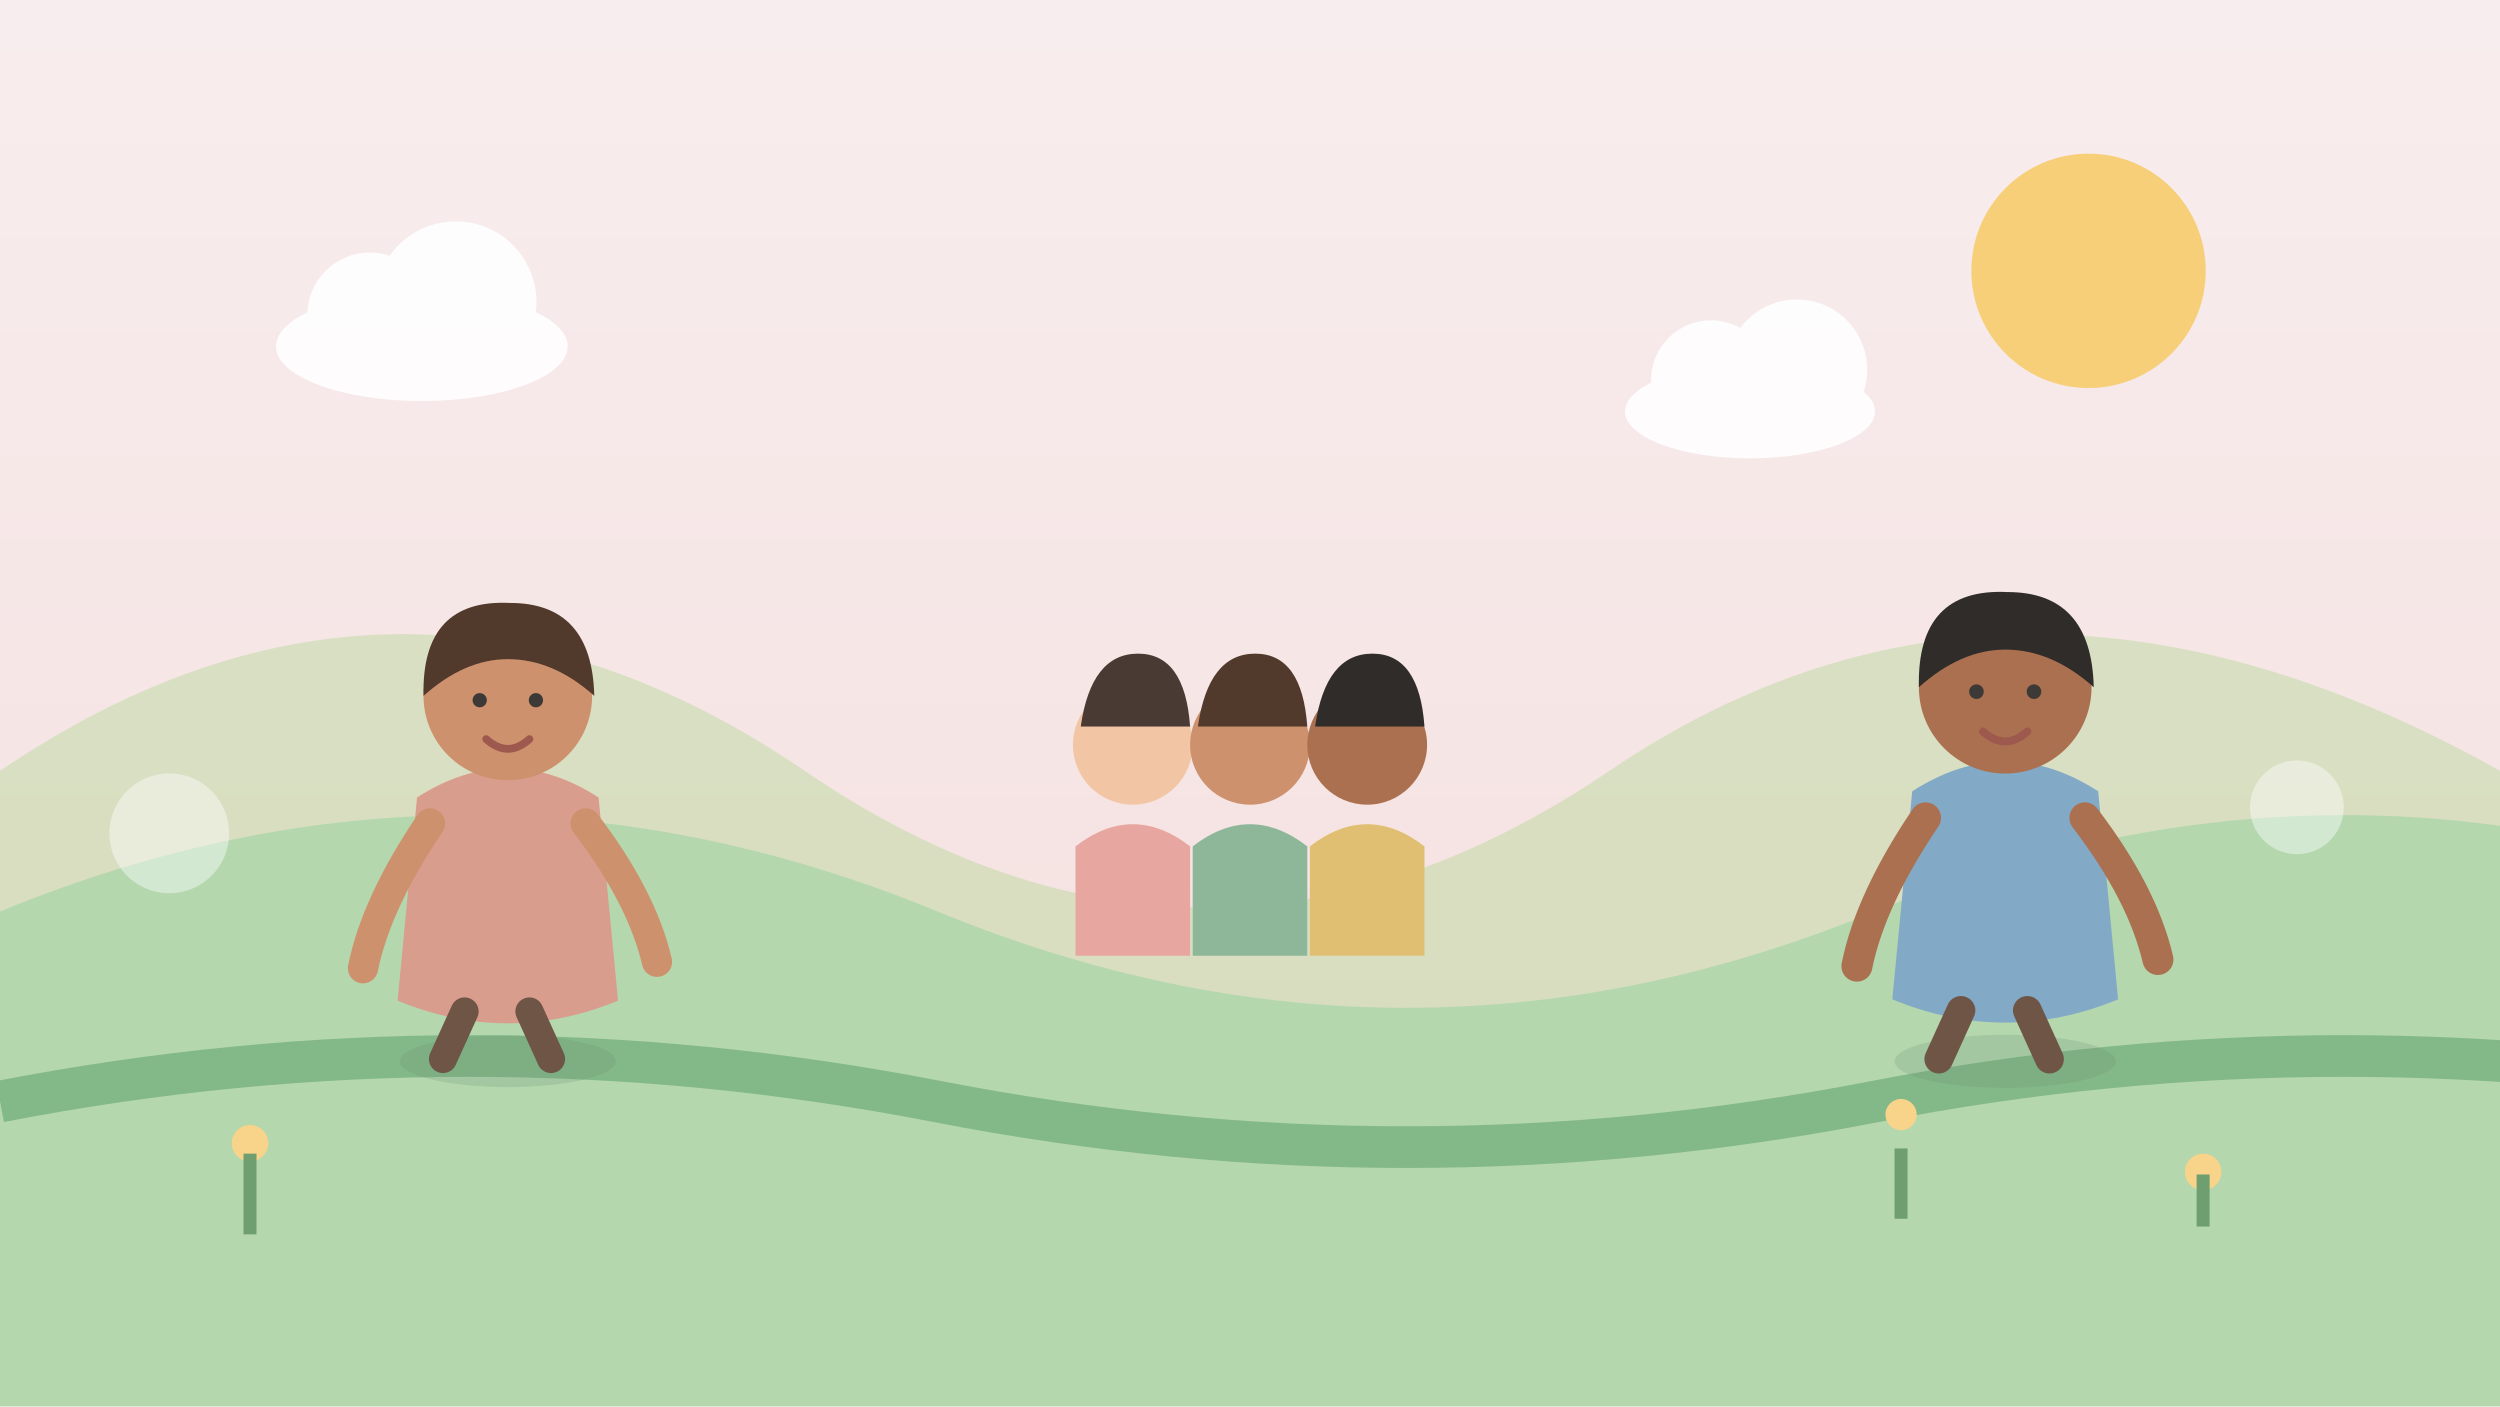
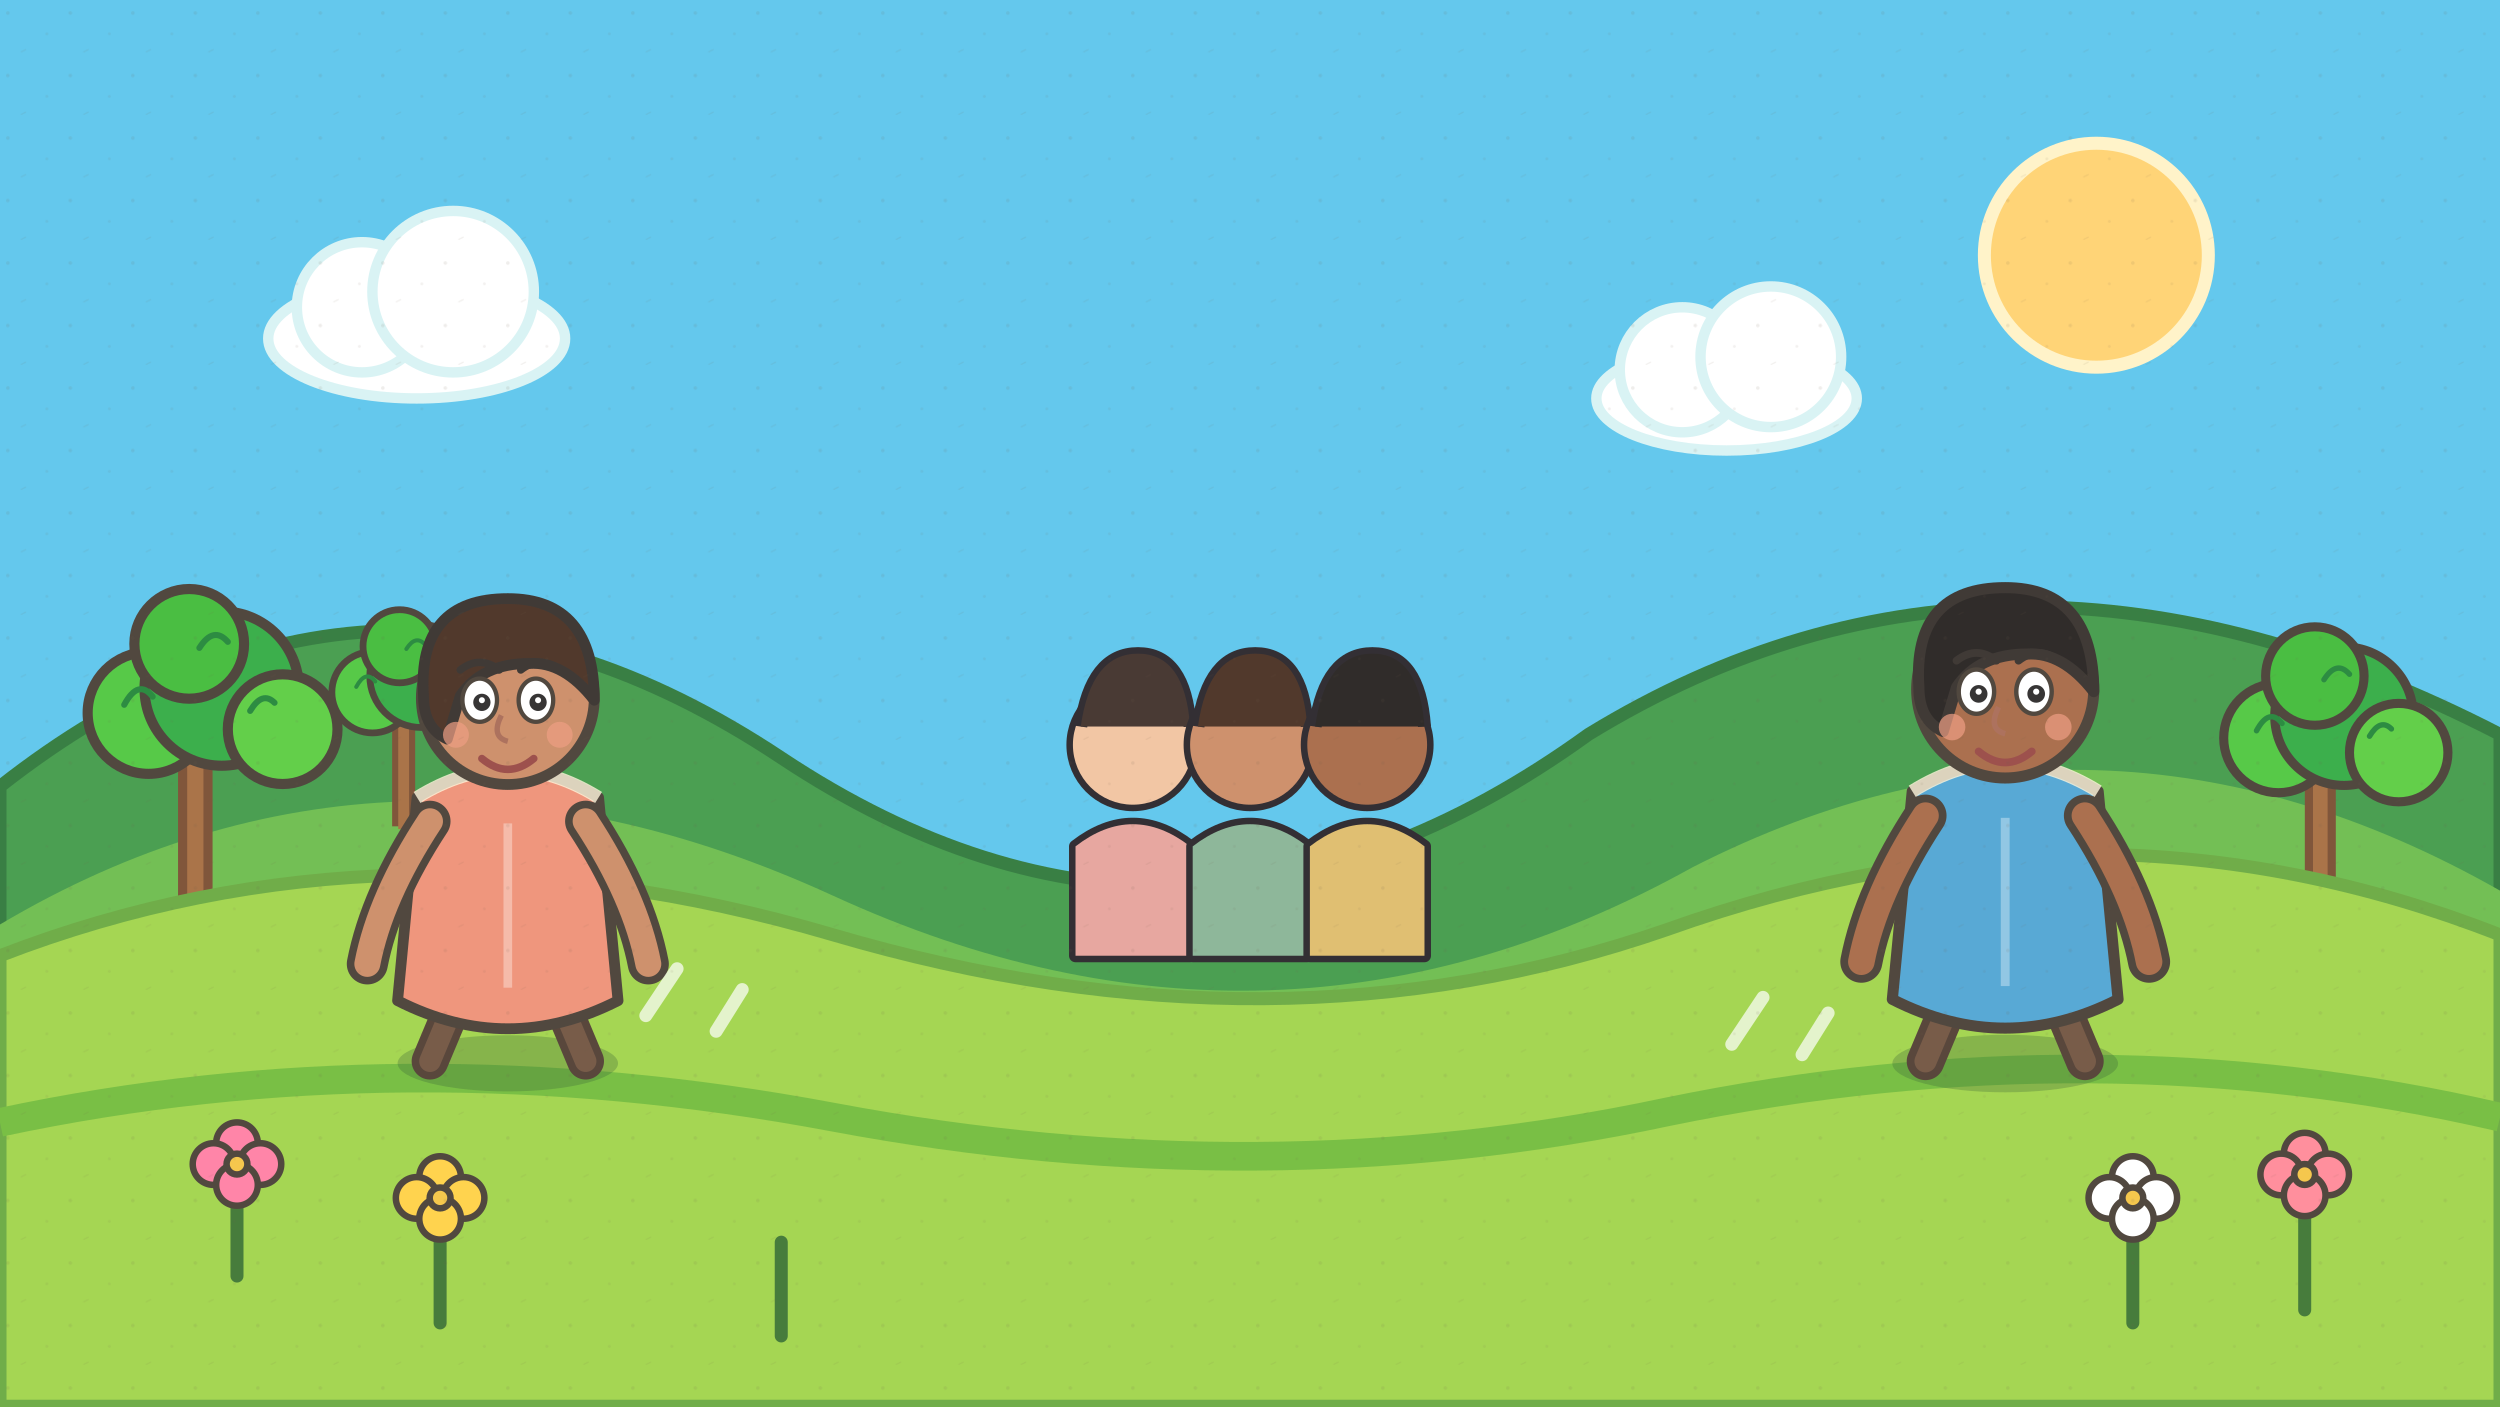
<svg xmlns="http://www.w3.org/2000/svg" viewBox="0 0 960 540">
  <defs>
-     <linearGradient id="sky" x2="0" y2="1">
-       <stop stop-color="#f8edee" />
-       <stop offset="1" stop-color="#f4dedd" />
-     </linearGradient>
+     <pattern id="paper" width="24" height="24" patternUnits="userSpaceOnUse">
+       <circle cx="3" cy="5" r=".7" fill="#6f5d4b" opacity=".22" />
+       <circle cx="18" cy="13" r=".55" fill="#6f5d4b" opacity=".18" />
+       <path d="M8 20l2-1" stroke="#6f5d4b" stroke-width=".5" opacity=".18" />
+     </pattern>
  </defs>
-   <rect width="960" height="540" fill="url(#sky)" />
-   <circle cx="802" cy="104" r="45" fill="#f6cf78" />
-   <g fill="#fff" opacity=".88">
-     <ellipse cx="162" cy="133" rx="56" ry="21" />
-     <circle cx="142" cy="121" r="24" />
-     <circle cx="175" cy="116" r="31" />
-     <ellipse cx="672" cy="158" rx="48" ry="18" />
-     <circle cx="657" cy="146" r="23" />
-     <circle cx="690" cy="142" r="27" />
+   <rect width="960" height="540" fill="#64c8ed" />
+   <circle cx="805" cy="98" r="43" fill="#ffd477" stroke="#fff3c9" stroke-width="5" />
+   <g fill="#fff" stroke="#d9f3f4" stroke-width="4">
+     <ellipse cx="160" cy="130" rx="57" ry="23" />
+     <circle cx="139" cy="118" r="25" />
+     <circle cx="174" cy="112" r="31" />
+     <ellipse cx="663" cy="153" rx="50" ry="20" />
+     <circle cx="646" cy="142" r="24" />
+     <circle cx="680" cy="137" r="27" />
  </g>
-   <path d="M0 296q155-105 309 0t309 0 342 0v137H0z" fill="#c6dbaa" opacity=".6" />
-   <path d="M0 350q180-74 360 0t360 0 360 0v190H0z" fill="#b4d7ae" />
-   <path d="M0 423q180-35 360 0t360 0 360 0" fill="none" stroke="#83b889" stroke-width="16" />
-   <g>
-     <circle cx="435" cy="286" r="23" fill="#f2c6a4" />
-     <path d="M415 279q4-28 22-28t20 28" fill="#493a34" />
-     <path d="M413 325q22-17 44 0v42h-44z" fill="#e7a7a0" />
-     <circle cx="480" cy="286" r="23" fill="#ce916d" />
-     <path d="M460 279q4-28 22-28t20 28" fill="#51392c" />
-     <path d="M458 325q22-17 44 0v42h-44z" fill="#8eb79a" />
-     <circle cx="525" cy="286" r="23" fill="#ab704f" />
-     <path d="M505 279q4-28 22-28t20 28" fill="#302c2a" />
-     <path d="M503 325q22-17 44 0v42h-44z" fill="#e0bf72" />
+   <path d="M0 302Q145 188 300 291T610 282Q770 184 960 282V423H0Z" fill="#4b9f52" stroke="#397f44" stroke-width="5" />
+   <path d="M0 355Q150 266 320 344T650 333Q805 254 960 342V446H0Z" fill="#73bf55" />
+   <g transform="translate(75 280) scale(0.78)" stroke="#51483f" stroke-width="5" stroke-linejoin="round">
+     <path d="M0 5v86" stroke="#80563b" stroke-width="17" />
+     <path d="M0 6v87" stroke="#aa7449" stroke-width="8" />
+     <circle cx="-23" cy="-8" r="30" fill="#57c948" />
+     <circle cx="13" cy="-20" r="38" fill="#3caf4c" />
+     <circle cx="43" cy="0" r="27" fill="#63cf4a" />
+     <circle cx="-3" cy="-42" r="27" fill="#4abe42" />
+     <path d="M-35-12q7-13 14-4m23-24q7-11 14-3m11 34q6-10 12-4" fill="none" stroke="#2d8c42" stroke-width="3" stroke-linecap="round" />
+   </g>
+   <g transform="translate(891 289) scale(0.7)" stroke="#51483f" stroke-width="5" stroke-linejoin="round">
+     <path d="M0 5v86" stroke="#80563b" stroke-width="17" />
+     <path d="M0 6v87" stroke="#aa7449" stroke-width="8" />
+     <circle cx="-23" cy="-8" r="30" fill="#57c948" />
+     <circle cx="13" cy="-20" r="38" fill="#3caf4c" />
+     <circle cx="43" cy="0" r="27" fill="#63cf4a" />
+     <circle cx="-3" cy="-42" r="27" fill="#4abe42" />
+     <path d="M-35-12q7-13 14-4m23-24q7-11 14-3m11 34q6-10 12-4" fill="none" stroke="#2d8c42" stroke-width="3" stroke-linecap="round" />
+   </g>
+   <g transform="translate(155 270) scale(0.52)" stroke="#51483f" stroke-width="5" stroke-linejoin="round">
+     <path d="M0 5v86" stroke="#80563b" stroke-width="17" />
+     <path d="M0 6v87" stroke="#aa7449" stroke-width="8" />
+     <circle cx="-23" cy="-8" r="30" fill="#57c948" />
+     <circle cx="13" cy="-20" r="38" fill="#3caf4c" />
+     <circle cx="43" cy="0" r="27" fill="#63cf4a" />
+     <circle cx="-3" cy="-42" r="27" fill="#4abe42" />
+     <path d="M-35-12q7-13 14-4m23-24q7-11 14-3m11 34q6-10 12-4" fill="none" stroke="#2d8c42" stroke-width="3" stroke-linecap="round" />
+   </g>
+   <path d="M0 367Q150 309 320 359T640 357Q805 298 960 359V540H0Z" fill="#a5d653" stroke="#70ad49" stroke-width="5" />
+   <path d="M0 431Q155 398 320 429T640 427Q805 393 960 429" fill="none" stroke="#79bf45" stroke-width="11" />
+   <g stroke="#332f34" stroke-width="5" stroke-linejoin="round" paint-order="stroke fill">
+     <g>
+       <circle cx="435" cy="286" r="23" fill="#f2c6a4" />
+       <path d="M415 279q4-28 22-28t20 28" fill="#493a34" />
+       <path d="M413 325q22-17 44 0v42h-44z" fill="#e7a7a0" />
+       <circle cx="480" cy="286" r="23" fill="#ce916d" />
+       <path d="M460 279q4-28 22-28t20 28" fill="#51392c" />
+       <path d="M458 325q22-17 44 0v42h-44z" fill="#8eb79a" />
+       <circle cx="525" cy="286" r="23" fill="#ab704f" />
+       <path d="M505 279q4-28 22-28t20 28" fill="#302c2a" />
+       <path d="M503 325q22-17 44 0v42h-44z" fill="#e0bf72" />
+     </g>
  </g>
  <g transform="translate(195 405) scale(0.83)">
-     <ellipse cx="0" cy="3" rx="50" ry="12" fill="#698f6f" opacity=".22" />
-     <path d="M-42-119 Q0-146 42-119 L51-25 Q0-4-51-25Z" fill="#d99d8d" />
-     <path d="M-36-107 Q-61-70-67-40 M36-107 Q62-73 69-43" fill="none" stroke="#ce916d" stroke-width="14" stroke-linecap="round" />
-     <path d="M-20-20l-10 22m40-22 10 22" fill="none" stroke="#6f5546" stroke-width="13" stroke-linecap="round" />
-     <circle cx="0" cy="-166" r="39" fill="#ce916d" />
-     <path d="M-39-166Q-40-211 1-209q38 0 39 43-19-17-40-17-20 0-39 17" fill="#51392c" />
-     <circle cx="-13" cy="-164" r="3.3" fill="#3c3937" />
-     <circle cx="13" cy="-164" r="3.3" fill="#3c3937" />
-     <path d="M-10-146q10 9 20 0" fill="none" stroke="#9d594d" stroke-width="3.6" stroke-linecap="round" />
+     <ellipse cx="0" cy="4" rx="51" ry="13" fill="#365d36" opacity=".28" />
+     <path d="M-23-28l-13 31m59-31L36 3" fill="none" stroke="#59473c" stroke-width="17" stroke-linecap="round" />
+     <path d="M-23-28l-13 31m59-31L36 3" fill="none" stroke="#785c49" stroke-width="10" stroke-linecap="round" />
+     <path d="M-42-119Q0-145 42-119L51-25Q0 1-51-25Z" fill="#ef967d" stroke="#51483f" stroke-width="5" stroke-linejoin="round" />
+     <path d="M-36-108Q-59-73-65-42M36-108Q59-73 65-42" fill="none" stroke="#51483f" stroke-width="19" stroke-linecap="round" />
+     <path d="M-36-108Q-59-73-65-42M36-108Q59-73 65-42" fill="none" stroke="#ce916d" stroke-width="12" stroke-linecap="round" />
+     <path d="M-42-119Q0-145 42-119" fill="none" stroke="#fff6dc" stroke-width="6" opacity=".8" />
+     <circle cx="0" cy="-165" r="40" fill="#ce916d" stroke="#51483f" stroke-width="5" />
+     <path d="M-39-166Q-42-211 0-211Q40-211 40-164Q26-182 10-181Q-12-181-22-166L-28-146Q-39-151-39-166Z" fill="#51392c" stroke="#403a36" stroke-width="5" stroke-linejoin="round" />
+     <ellipse cx="-13" cy="-164" rx="8" ry="10" fill="#fff" stroke="#51483f" stroke-width="2" />
+     <ellipse cx="13" cy="-164" rx="8" ry="10" fill="#fff" stroke="#51483f" stroke-width="2" />
+     <circle cx="-12" cy="-163" r="4" fill="#373535" />
+     <circle cx="14" cy="-163" r="4" fill="#373535" />
+     <circle cx="-12" cy="-164" r="1.4" fill="#fff" />
+     <circle cx="14" cy="-164" r="1.4" fill="#fff" />
+     <path d="M-22-178q9-7 18 0m10 0q9-7 18 0" fill="none" stroke="#403a36" stroke-width="3.5" stroke-linecap="round" />
+     <path d="M-3-157q-5 10 3 12" fill="none" stroke="#ad725e" stroke-width="2.5" />
+     <circle cx="-24" cy="-148" r="6" fill="#ee9e83" opacity=".7" />
+     <circle cx="24" cy="-148" r="6" fill="#ee9e83" opacity=".7" />
+     <path d="M-12-137Q0-127 12-137" fill="none" stroke="#9d514d" stroke-width="3.5" stroke-linecap="round" />
+     <path d="M0-107v76" stroke="#fff" stroke-width="4" opacity=".35" />
  </g>
  <g transform="translate(770 405) scale(0.85)">
-     <ellipse cx="0" cy="3" rx="50" ry="12" fill="#698f6f" opacity=".22" />
-     <path d="M-42-119 Q0-146 42-119 L51-25 Q0-4-51-25Z" fill="#82a9c6" />
-     <path d="M-36-107 Q-61-70-67-40 M36-107 Q62-73 69-43" fill="none" stroke="#ab704f" stroke-width="14" stroke-linecap="round" />
-     <path d="M-20-20l-10 22m40-22 10 22" fill="none" stroke="#6f5546" stroke-width="13" stroke-linecap="round" />
-     <circle cx="0" cy="-166" r="39" fill="#ab704f" />
-     <path d="M-39-166Q-40-211 1-209q38 0 39 43-19-17-40-17-20 0-39 17" fill="#302c2a" />
-     <circle cx="-13" cy="-164" r="3.3" fill="#3c3937" />
-     <circle cx="13" cy="-164" r="3.3" fill="#3c3937" />
-     <path d="M-10-146q10 9 20 0" fill="none" stroke="#9d594d" stroke-width="3.6" stroke-linecap="round" />
+     <ellipse cx="0" cy="4" rx="51" ry="13" fill="#365d36" opacity=".28" />
+     <path d="M-23-28l-13 31m59-31L36 3" fill="none" stroke="#59473c" stroke-width="17" stroke-linecap="round" />
+     <path d="M-23-28l-13 31m59-31L36 3" fill="none" stroke="#785c49" stroke-width="10" stroke-linecap="round" />
+     <path d="M-42-119Q0-145 42-119L51-25Q0 1-51-25Z" fill="#58a9d5" stroke="#51483f" stroke-width="5" stroke-linejoin="round" />
+     <path d="M-36-108Q-59-73-65-42M36-108Q59-73 65-42" fill="none" stroke="#51483f" stroke-width="19" stroke-linecap="round" />
+     <path d="M-36-108Q-59-73-65-42M36-108Q59-73 65-42" fill="none" stroke="#ab704f" stroke-width="12" stroke-linecap="round" />
+     <path d="M-42-119Q0-145 42-119" fill="none" stroke="#fff6dc" stroke-width="6" opacity=".8" />
+     <circle cx="0" cy="-165" r="40" fill="#ab704f" stroke="#51483f" stroke-width="5" />
+     <path d="M-39-166Q-42-211 0-211Q40-211 40-164Q26-182 10-181Q-12-181-22-166L-28-146Q-39-151-39-166Z" fill="#302c2a" stroke="#403a36" stroke-width="5" stroke-linejoin="round" />
+     <ellipse cx="-13" cy="-164" rx="8" ry="10" fill="#fff" stroke="#51483f" stroke-width="2" />
+     <ellipse cx="13" cy="-164" rx="8" ry="10" fill="#fff" stroke="#51483f" stroke-width="2" />
+     <circle cx="-12" cy="-163" r="4" fill="#373535" />
+     <circle cx="14" cy="-163" r="4" fill="#373535" />
+     <circle cx="-12" cy="-164" r="1.4" fill="#fff" />
+     <circle cx="14" cy="-164" r="1.4" fill="#fff" />
+     <path d="M-22-178q9-7 18 0m10 0q9-7 18 0" fill="none" stroke="#403a36" stroke-width="3.5" stroke-linecap="round" />
+     <path d="M-3-157q-5 10 3 12" fill="none" stroke="#ad725e" stroke-width="2.5" />
+     <circle cx="-24" cy="-148" r="6" fill="#ee9e83" opacity=".7" />
+     <circle cx="24" cy="-148" r="6" fill="#ee9e83" opacity=".7" />
+     <path d="M-12-137Q0-127 12-137" fill="none" stroke="#9d514d" stroke-width="3.5" stroke-linecap="round" />
+     <path d="M0-107v76" stroke="#fff" stroke-width="4" opacity=".35" />
  </g>
-   <g fill="#f8d38a">
-     <circle cx="96" cy="439" r="7" />
-     <circle cx="846" cy="450" r="7" />
-     <circle cx="730" cy="428" r="6" />
+   <g stroke="#477c3c" stroke-width="5" stroke-linecap="round">
+     <path d="M91 490v-43m78 61v-48m650 48v-49m66 44v-37m-585 47v-36" />
  </g>
-   <g stroke="#6f9f70" stroke-width="5">
-     <path d="M96 474v-31m750 28v-20m-116 17v-27" />
+   <g stroke="#51483f" stroke-width="2.5">
+     <g fill="#ff85a8">
+       <circle cx="91" cy="439" r="8" />
+       <circle cx="82" cy="447" r="8" />
+       <circle cx="100" cy="447" r="8" />
+       <circle cx="91" cy="455" r="8" />
+     </g>
+     <g fill="#ffd34e">
+       <circle cx="169" cy="452" r="8" />
+       <circle cx="160" cy="460" r="8" />
+       <circle cx="178" cy="460" r="8" />
+       <circle cx="169" cy="468" r="8" />
+     </g>
+     <g fill="#fff">
+       <circle cx="819" cy="452" r="8" />
+       <circle cx="810" cy="460" r="8" />
+       <circle cx="828" cy="460" r="8" />
+       <circle cx="819" cy="468" r="8" />
+     </g>
+     <g fill="#ff8f9d">
+       <circle cx="885" cy="443" r="8" />
+       <circle cx="876" cy="451" r="8" />
+       <circle cx="894" cy="451" r="8" />
+       <circle cx="885" cy="459" r="8" />
+     </g>
+     <circle cx="91" cy="447" r="4" fill="#f5c74d" />
+     <circle cx="169" cy="460" r="4" fill="#f5c74d" />
+     <circle cx="819" cy="460" r="4" fill="#f5c74d" />
+     <circle cx="885" cy="451" r="4" fill="#f5c74d" />
  </g>
-   <g fill="#fff" opacity=".42">
-     <circle cx="65" cy="320" r="23" />
-     <circle cx="882" cy="310" r="18" />
+   <g fill="none" stroke="#fff" stroke-width="5" stroke-linecap="round" opacity=".7">
+     <path d="M248 390l12-18m15 24 10-16m380 21 12-18m15 22 10-16" />
  </g>
+   <rect width="960" height="540" fill="url(#paper)" opacity=".48" pointer-events="none" />
</svg>
